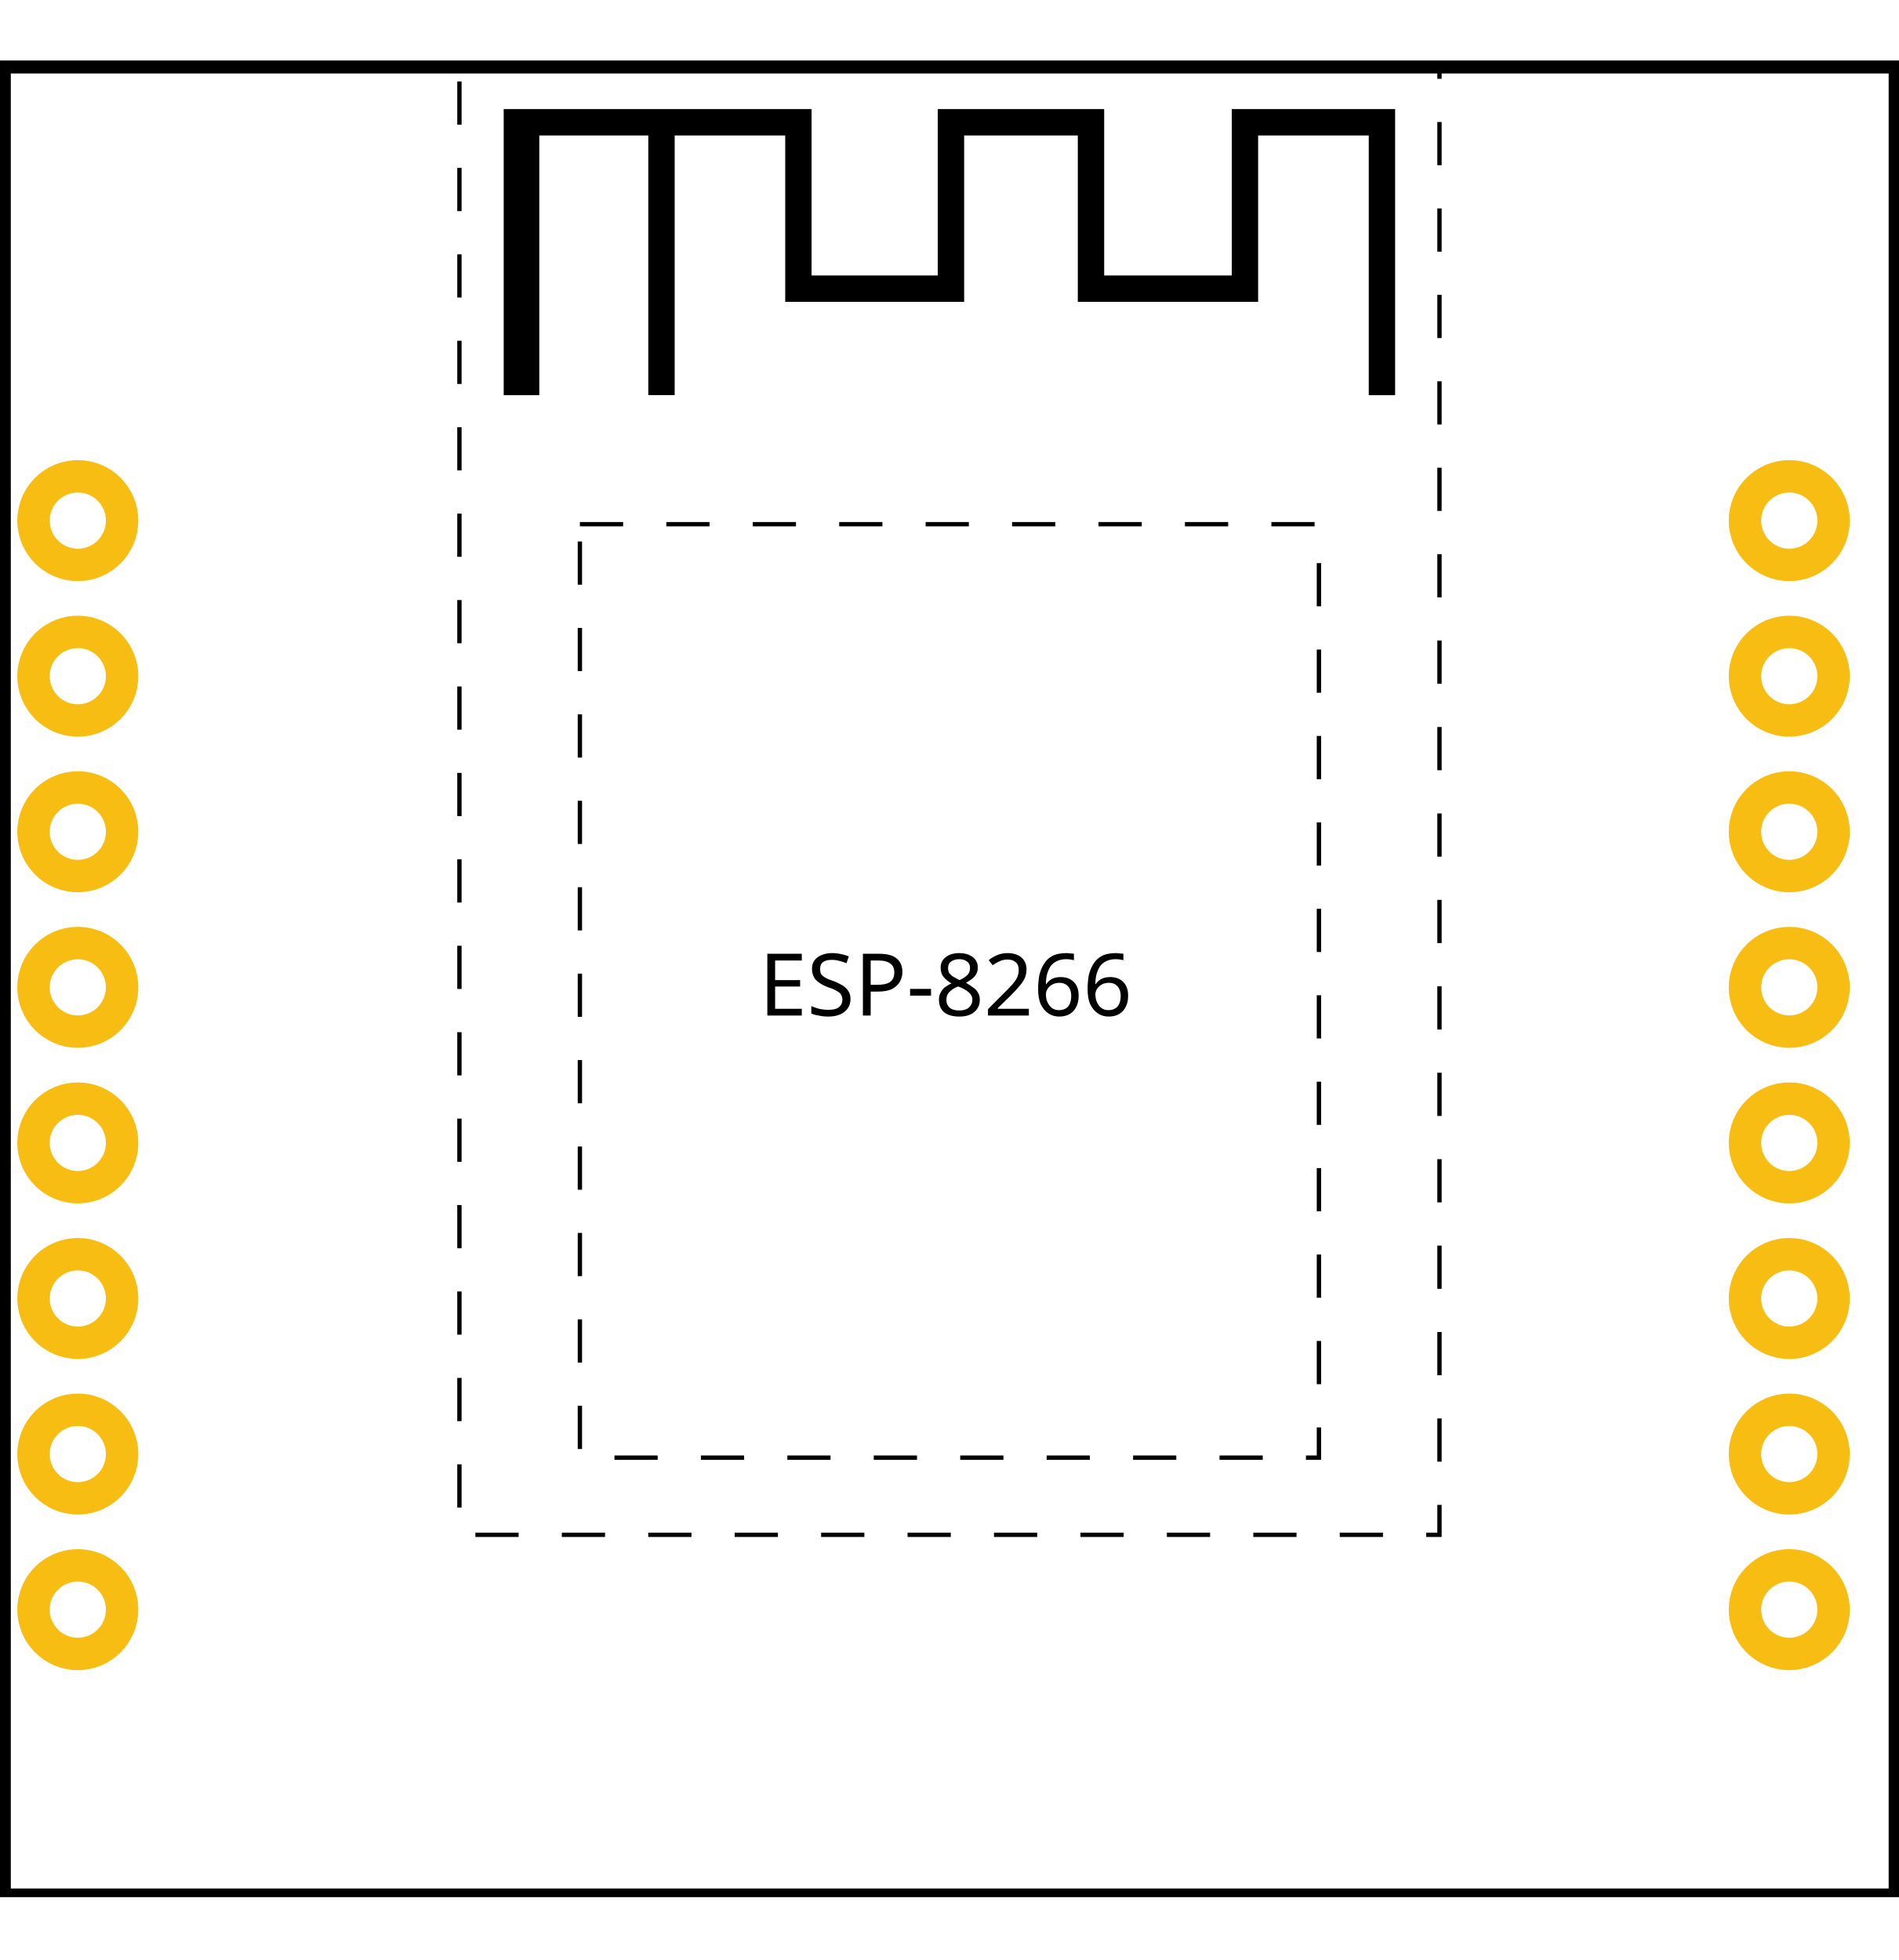
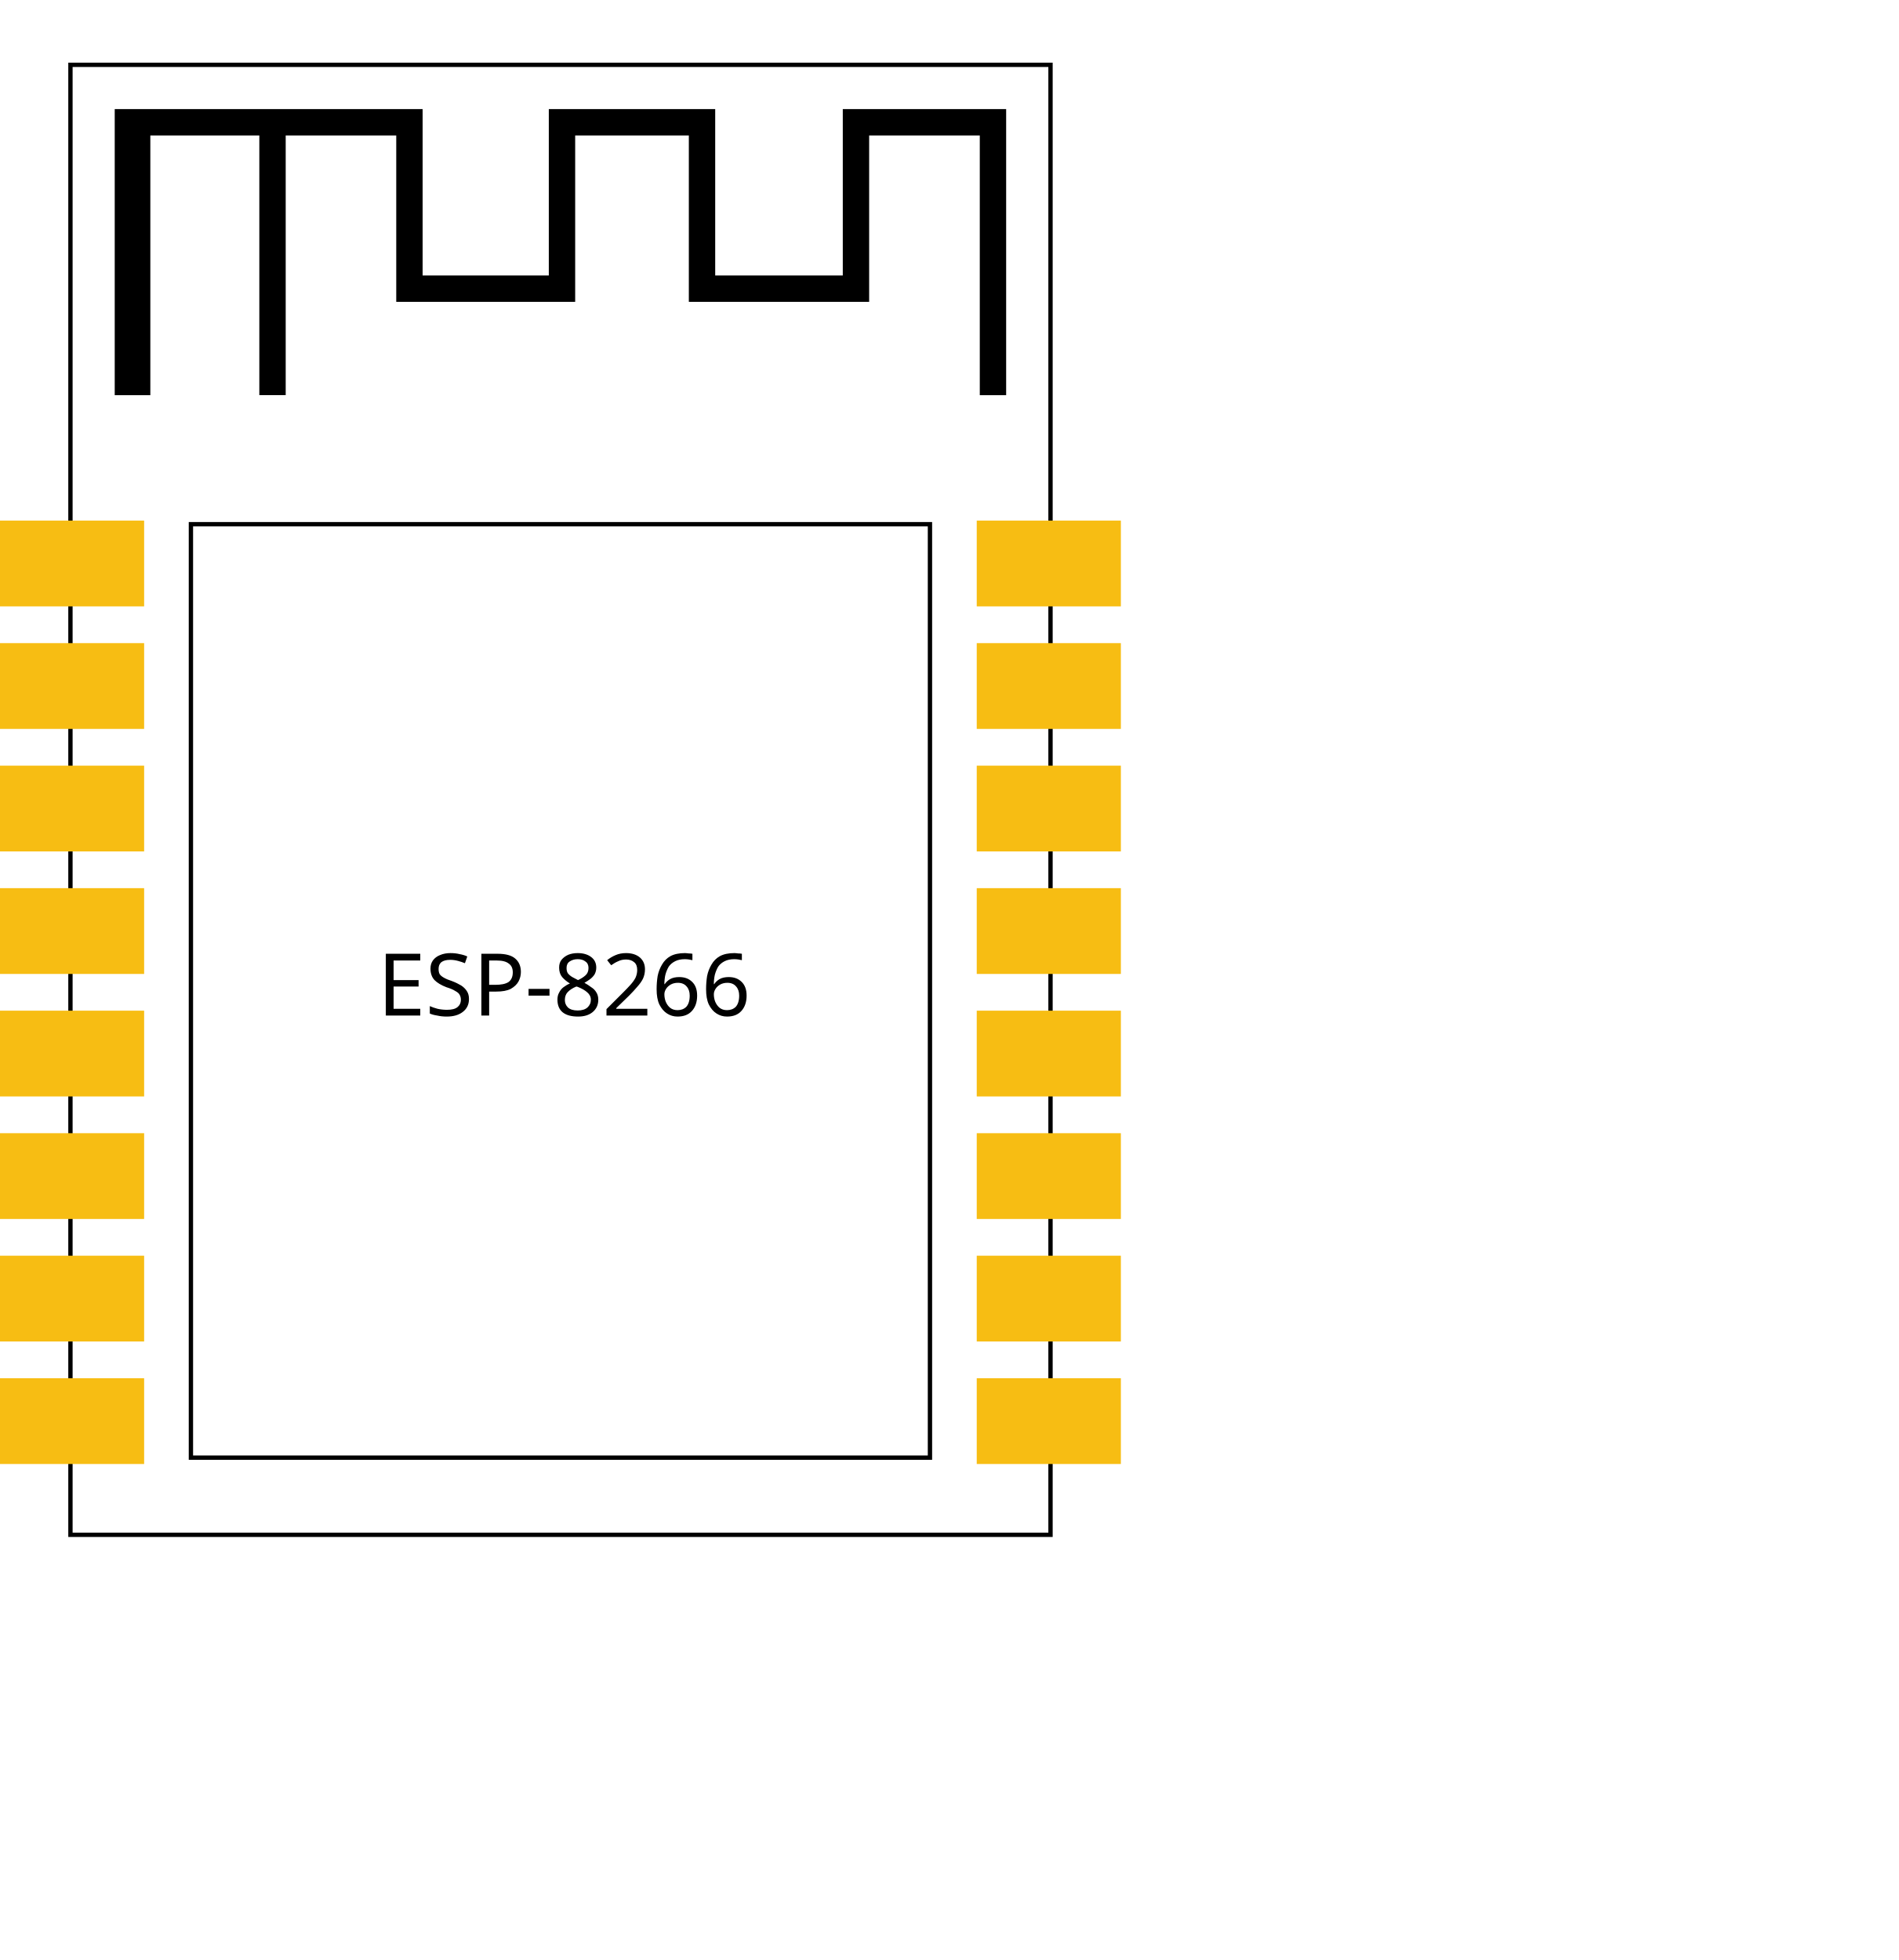
- <svg xmlns="http://www.w3.org/2000/svg" version="1.1" x="0px" y="0px" viewBox="0 0 87.874 90.709" width="3.1cm" height="3.2cm" xml:space="preserve">
+ <svg xmlns="http://www.w3.org/2000/svg" version="1.1" id="Layer_1" x="0px" y="0px" width="87.874px" height="90.709px" viewBox="0 0 87.874 90.709" enable-background="new 0 0 87.874 90.709" xml:space="preserve">
  <g id="silkscreen">
-     <g class="centered" transform="translate(0.737, 3)">
-       <g class="esp-placeholder">
-         <rect fill="none" stroke="#000000" stroke-width="0.2" stroke-dasharray="2,2" x="20.523" y="0" width="45.354" height="68.031" />
+     <g id="esp-12f" transform="translate(0.737, 3)">
+       <g>
+         <rect x="2.523" y="0" fill="none" stroke="#000000" stroke-width="0.2" width="45.354" height="68.031" />
      </g>
-       <g class="esp8266" transform="translate(20.523,0)">
-         <g class="antenna" fill="#000000">
-           <polygon points="43.301,15.289 42.081,15.289 42.081,3.269 36.961,3.269 36.961,10.969 28.617,10.969 28.617,3.269 23.357,3.269 23.357,10.969 15.077,10.969 15.077,3.269 9.961,3.269 9.961,15.286 8.741,15.286 8.741,3.269 3.697,3.269 3.697,15.289 2.049,15.289 2.049,2.049 16.297,2.049 16.297,9.749 22.137,9.749 22.137,2.049 29.837,2.049 29.837,9.749 35.741,9.749 35.741,2.049 43.301,2.049" />
+       <g transform="translate(2.523,0)">
+         <g>
+           <polygon points="43.301,15.289 42.081,15.289 42.081,3.269 36.961,3.269 36.961,10.969 28.617,10.969 28.617,3.269       23.357,3.269 23.357,10.969 15.077,10.969 15.077,3.269 9.961,3.269 9.961,15.286 8.741,15.286 8.741,3.269 3.697,3.269       3.697,15.289 2.049,15.289 2.049,2.049 16.297,2.049 16.297,9.749 22.137,9.749 22.137,2.049 29.837,2.049 29.837,9.749       35.741,9.749 35.741,2.049 43.301,2.049     " />
        </g>
-         <g class="cover" fill="#000000">
-           <rect class="main" x="5.575" y="21.26" fill="none" stroke="#000000" stroke-width="0.2" stroke-dasharray="2,2" width="34.2" height="43.2" />
+         <g>
+           <rect x="5.575" y="21.26" fill="none" stroke="#000000" stroke-width="0.2" width="34.2" height="43.2" />
        </g>
-         <text class="label" fill="#000000" font-family="'Droid Sans'" font-size="4" x="22.5" y="44" text-anchor="middle">ESP-8266</text>
+         <text transform="matrix(1 0 0 1 14.2041 43.9998)" font-family="'DroidSans'" font-size="4">ESP-8266</text>
      </g>
-     </g>
-     <g stroke="none" fill="#000000">
-       <path class="board-outline" d="M0,2.8v85h87.9v-85H0z M87.4,87.4H0.5v-84h86.9V87.4z" />
    </g>
  </g>
  <g id="copper1">
    <g id="copper0">
-       <g class="pads" fill="none" stroke="#F7BD13" stroke-width="1.5">
-         <g class="pads-left" transform="translate(0, 20.494)">
-           <circle id="connector0pad" class="pad-rest" cx="3.6" cy="3.6" r="2.05" />
-           <circle id="connector1pad" class="pad-adc" cx="3.6" cy="3.6" r="2.05" transform="translate(0, 7.2)" />
-           <circle id="connector2pad" class="pad-ch_pd" cx="3.6" cy="3.6" r="2.05" transform="translate(0, 14.4)" />
-           <circle id="connector3pad" class="pad-gpio16" cx="3.6" cy="3.6" r="2.05" transform="translate(0, 21.6)" />
-           <circle id="connector4pad" class="pad-gpio14" cx="3.6" cy="3.6" r="2.05" transform="translate(0, 28.8)" />
-           <circle id="connector5pad" class="pad-gpio12" cx="3.6" cy="3.6" r="2.05" transform="translate(0, 36.0)" />
-           <circle id="connector6pad" class="pad-gpio13" cx="3.6" cy="3.6" r="2.05" transform="translate(0, 43.2)" />
-           <circle id="connector7pad" class="pad-vcc" cx="3.6" cy="3.6" r="2.05" transform="translate(0, 50.4)" />
+       <g id="pins">
+         <g transform="translate(0, 20.494)">
+           <rect id="connector0pad" fill="#F7BD13" height="3.97" width="6.67" x="0" y="3.6" />
+           <rect id="connector1pad" fill="#F7BD13" height="3.97" width="6.67" x="0" y="9.27" />
+           <rect id="connector2pad" fill="#F7BD13" height="3.97" width="6.67" x="0" y="14.94" />
+           <rect id="connector3pad" fill="#F7BD13" height="3.97" width="6.67" x="0" y="20.61" />
+           <rect id="connector4pad" fill="#F7BD13" height="3.97" width="6.67" x="0" y="26.28" />
+           <rect id="connector5pad" fill="#F7BD13" height="3.97" width="6.67" x="0" y="31.95" />
+           <rect id="connector6pad" fill="#F7BD13" height="3.97" width="6.67" x="0" y="37.62" />
+           <rect id="connector7pad" fill="#F7BD13" height="3.97" width="6.67" x="0 " y="43.29" />
        </g>
-         <g class="pads-right" transform="translate(0, 20.494)">
-           <circle id="connector15pad" class="pad-txd" cx="3.6" cy="3.6" r="2.05" transform="translate(79.2, 0)" />
-           <circle id="connector14pad" class="pad-rxd" cx="3.6" cy="3.6" r="2.05" transform="translate(79.2, 7.2)" />
-           <circle id="connector13pad" class="pad-gpio5" cx="3.6" cy="3.6" r="2.05" transform="translate(79.2, 14.4)" />
-           <circle id="connector12pad" class="pad-gpio4" cx="3.6" cy="3.6" r="2.05" transform="translate(79.2, 21.6)" />
-           <circle id="connector11pad" class="pad-gpio0" cx="3.6" cy="3.6" r="2.05" transform="translate(79.2, 28.8)" />
-           <circle id="connector10pad" class="pad-gpio2" cx="3.6" cy="3.6" r="2.05" transform="translate(79.2, 36.0)" />
-           <circle id="connector9pad" class="pad-gpio15" cx="3.6" cy="3.6" r="2.05" transform="translate(79.2, 43.2)" />
-           <circle id="connector8pad" class="pad-gnd" cx="3.6" cy="3.6" r="2.05" transform="translate(79.2, 50.4)" />
+         <g transform="translate(0, 20.494)">
+           <rect id="connector15pad" fill="#F7BD13" height="3.97" width="6.67" x="45.2" y="3.6" />
+           <rect id="connector14pad" fill="#F7BD13" height="3.97" width="6.67" x="45.2" y="9.27" />
+           <rect id="connector13pad" fill="#F7BD13" height="3.97" width="6.67" x="45.2" y="14.94" />
+           <rect id="connector12pad" fill="#F7BD13" height="3.97" width="6.67" x="45.2" y="20.61" />
+           <rect id="connector11pad" fill="#F7BD13" height="3.97" width="6.67" x="45.2" y="26.28" />
+           <rect id="connector10pad" fill="#F7BD13" height="3.97" width="6.67" x="45.2" y="31.95" />
+           <rect id="connector9pad" fill="#F7BD13" height="3.97" width="6.67" x="45.2" y="37.62" />
+           <rect id="connector8pad" fill="#F7BD13" height="3.97" width="6.67" x="45.2" y="43.29" />
        </g>
      </g>
    </g>
  </g>
</svg>
